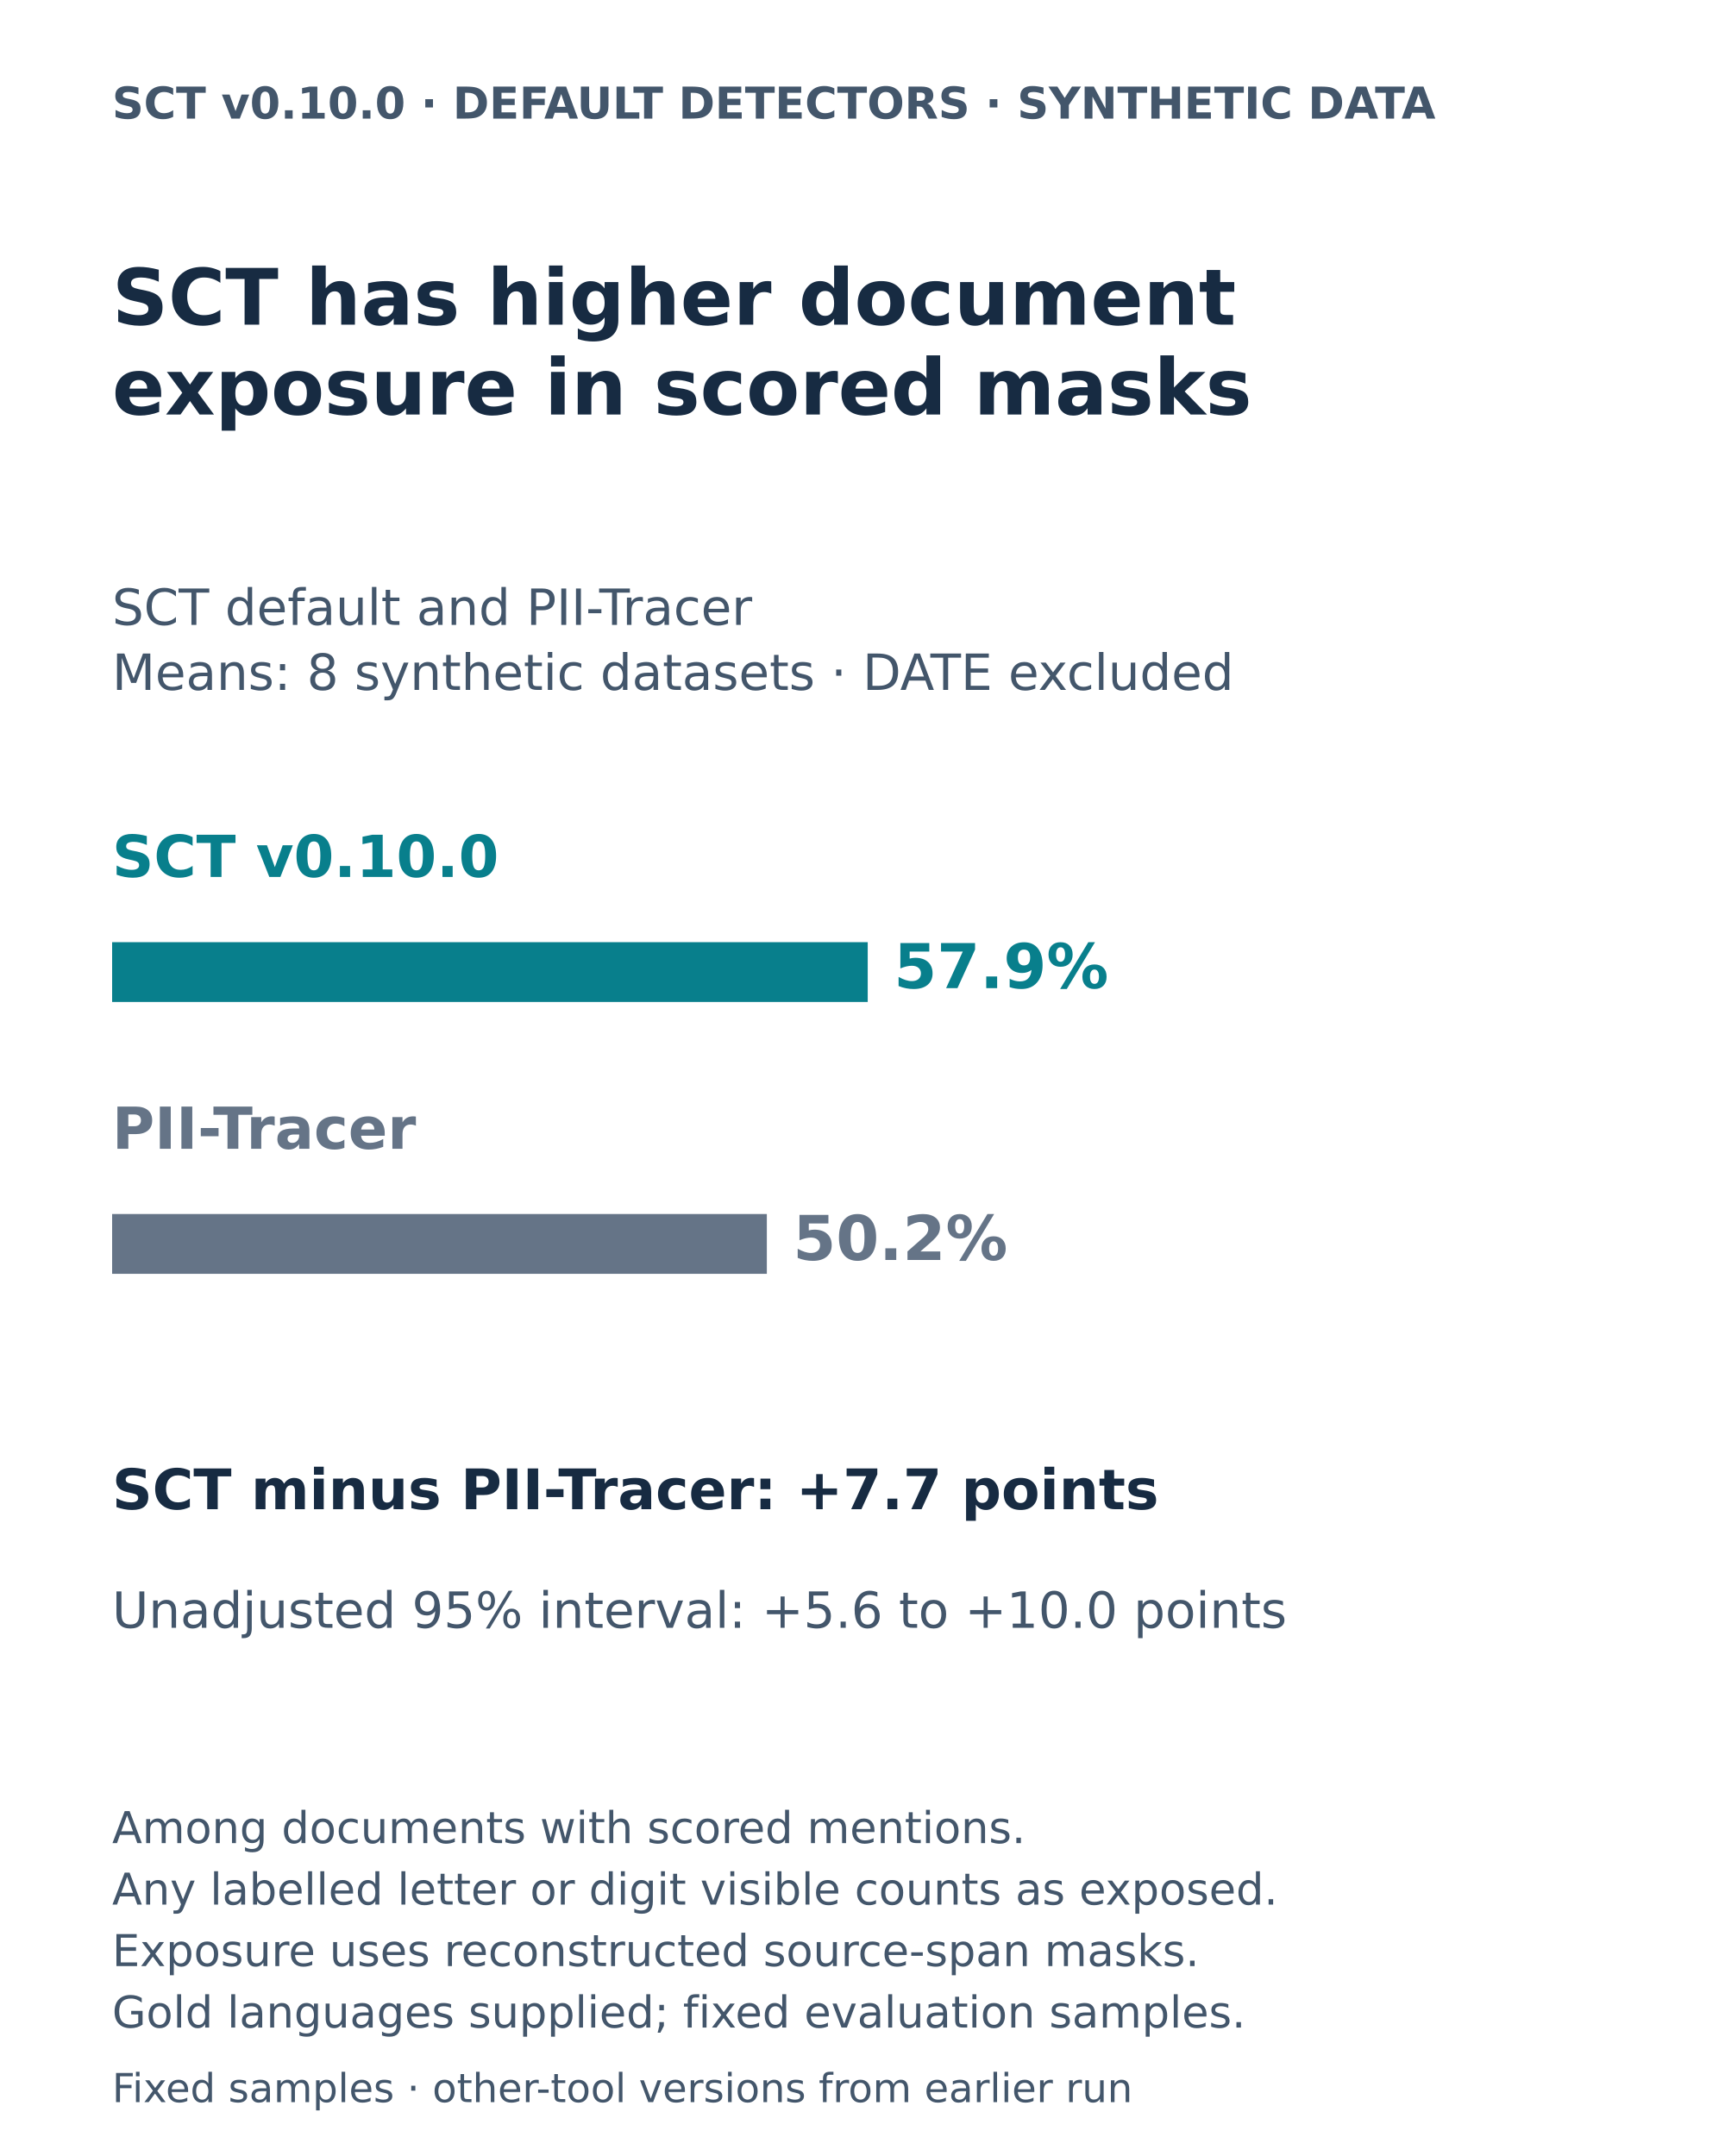
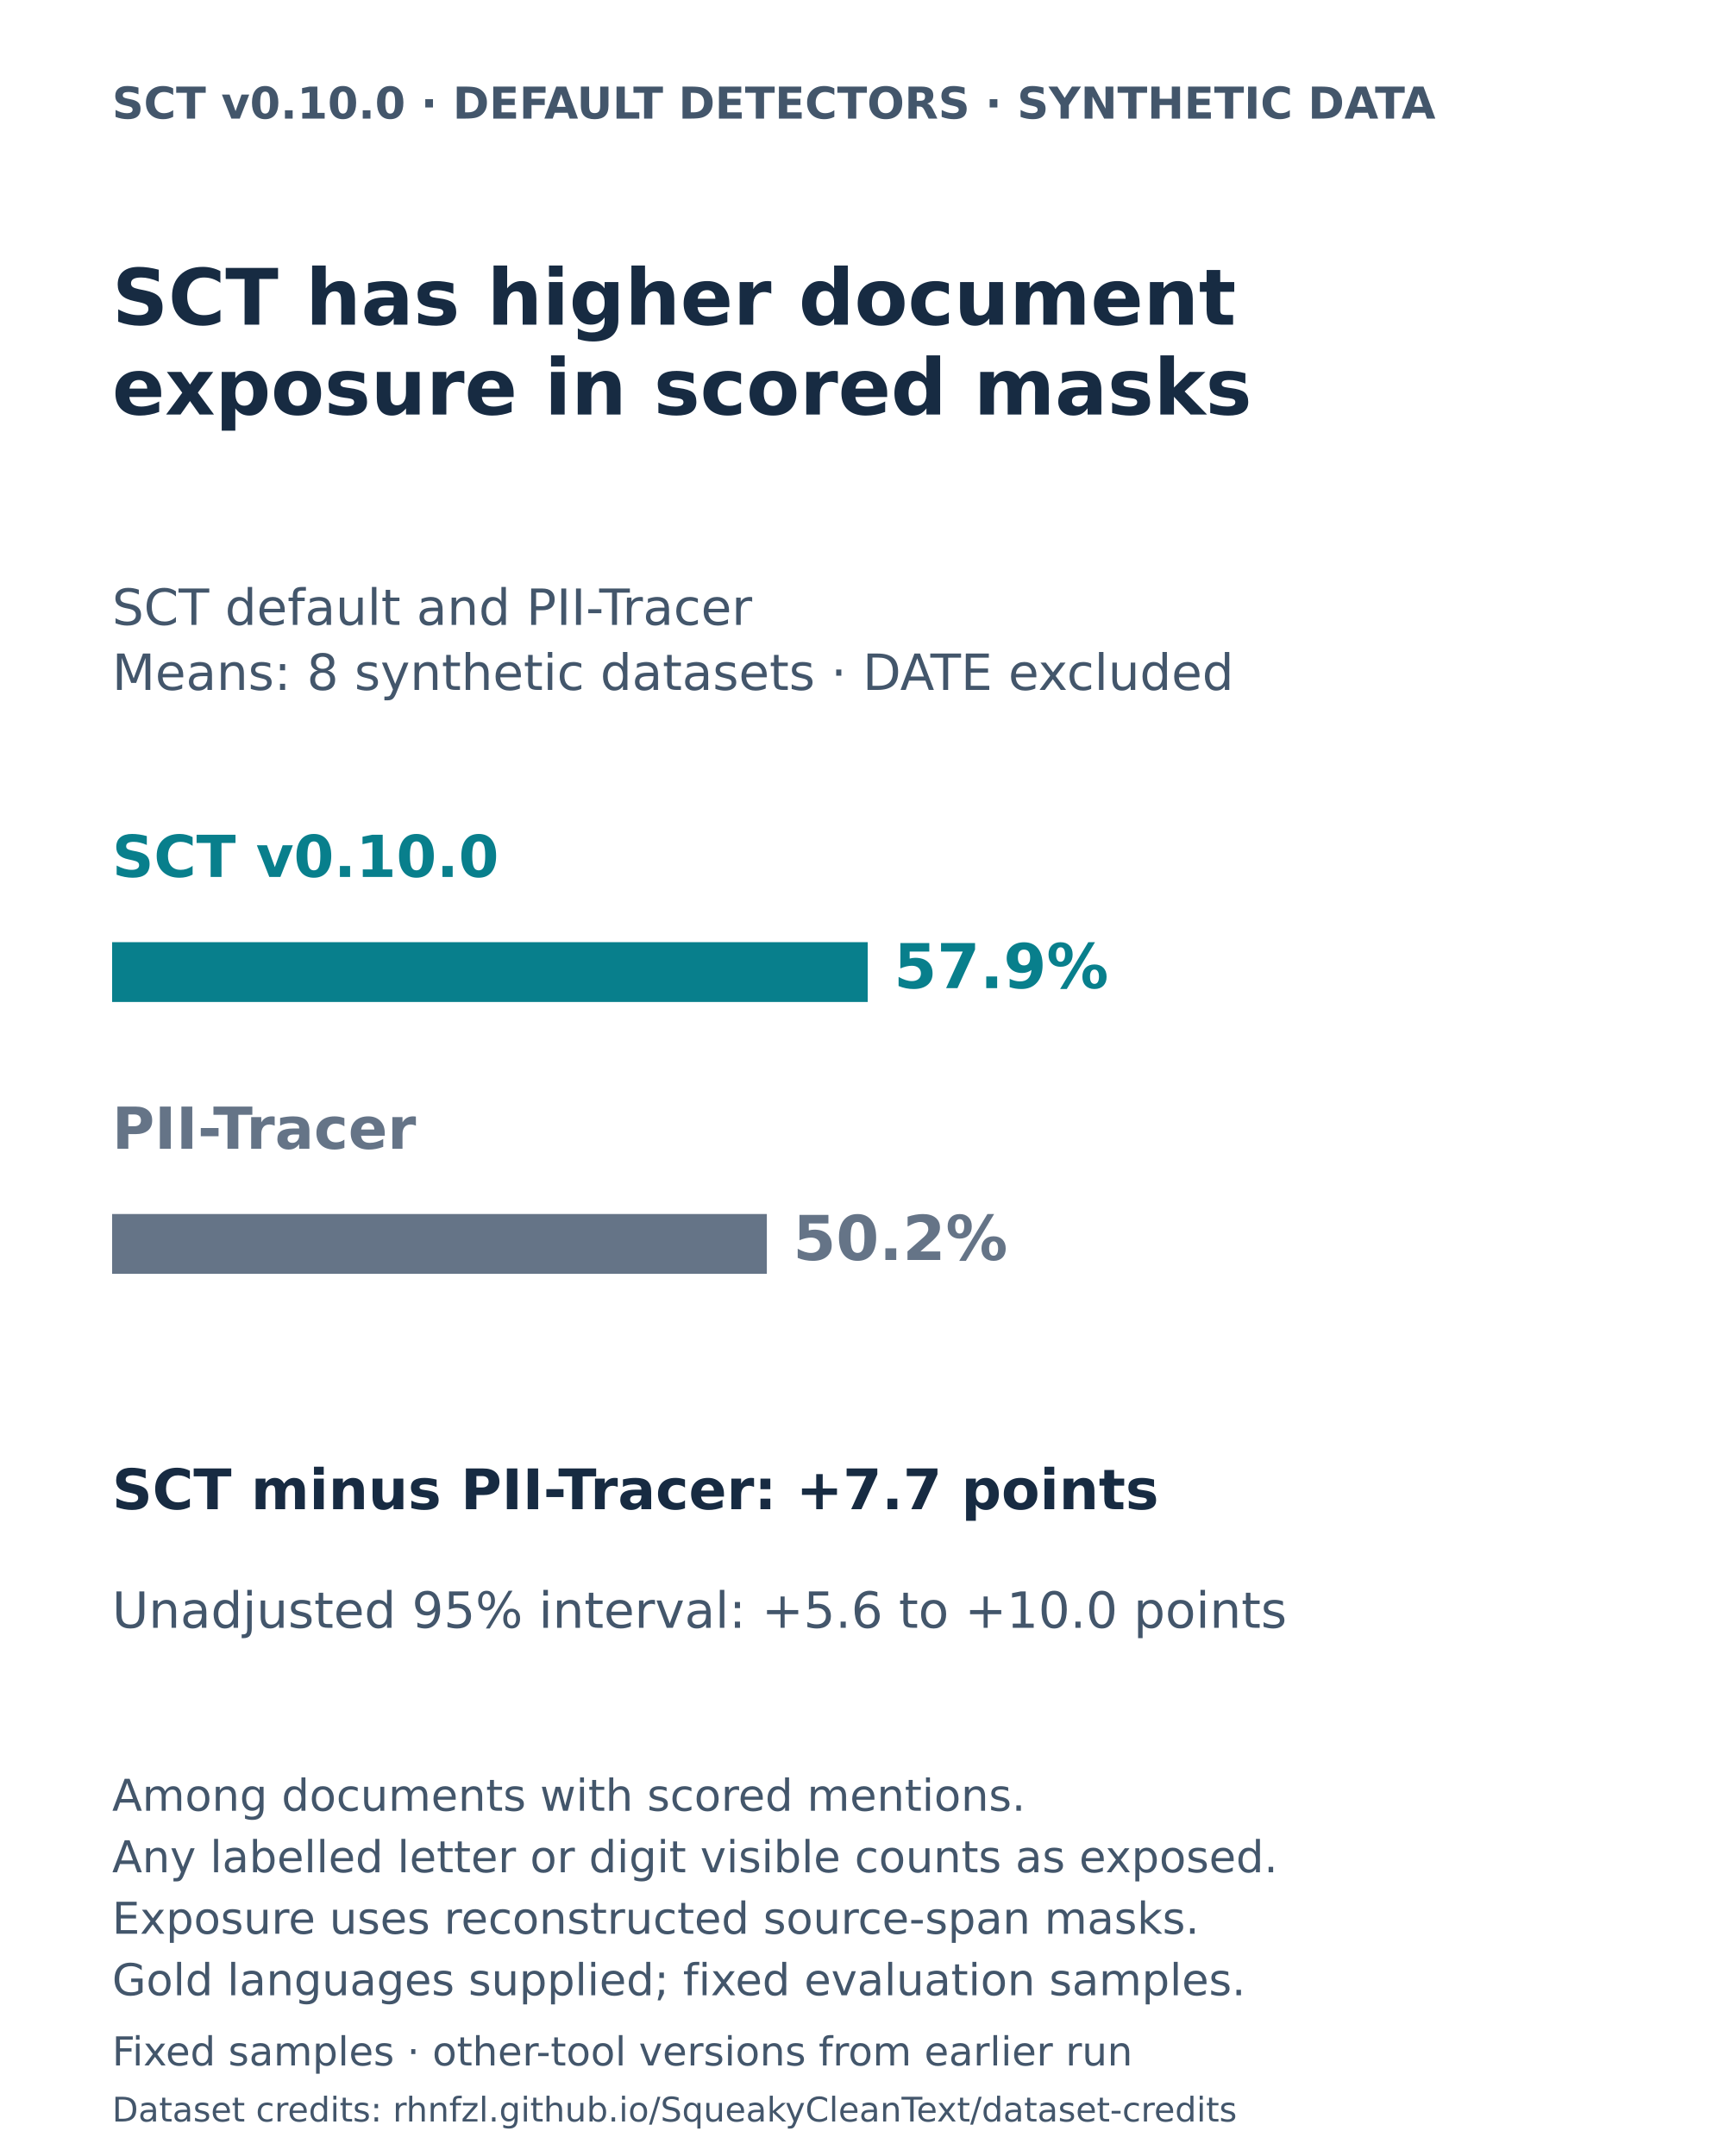
<svg xmlns="http://www.w3.org/2000/svg" width="864pt" height="1080pt" viewBox="0 0 864 1080" version="1.1">
  <defs>
    <style type="text/css">*{stroke-linejoin: round; stroke-linecap: butt}</style>
  </defs>
  <g id="figure_1">
    <g id="patch_1">
      <path d="M 0 1080 L 864 1080 L 864 0 L 0 0 z " style="fill: #ffffff" />
    </g>
    <g id="axes_1">
      <g id="patch_2">
        <path d="M 56.16 691.2 L 807.84 691.2 L 807.84 378 L 56.16 378 z " style="fill: #ffffff" />
      </g>
      <g id="patch_3">
-         <path d="M 56.16 501.918 L 434.615 501.918 L 434.615 471.96 L 56.16 471.96 z " clip-path="url(#p13c32619f7)" style="fill: #087f8c" />
+         <path d="M 56.16 501.918 L 434.615 501.918 L 434.615 471.96 L 56.16 471.96 z " clip-path="url(#pa39aa86530)" style="fill: #087f8c" />
      </g>
      <g id="patch_4">
-         <path d="M 56.16 638.092 L 384.089 638.092 L 384.089 608.134 L 56.16 608.134 z " clip-path="url(#p13c32619f7)" style="fill: #657487" />
+         <path d="M 56.16 638.092 L 384.089 638.092 L 384.089 608.134 L 56.16 608.134 z " clip-path="url(#pa39aa86530)" style="fill: #657487" />
      </g>
      <g id="matplotlib.axis_1" />
      <g id="matplotlib.axis_2" />
      <g id="text_1">
        <text style="font-weight: 700; font-size: 29px; font-family: 'DejaVu Sans'; text-anchor: start; fill: #087f8c" x="56.16" y="439.278" transform="rotate(-0 56.16 439.2783)">SCT v0.10.0</text>
      </g>
      <g id="text_2">
        <text style="font-weight: 700; font-size: 31px; font-family: 'DejaVu Sans'; text-anchor: start; fill: #087f8c" x="447.687" y="494.992" transform="rotate(-0 447.6872 494.9919)">57.9%</text>
      </g>
      <g id="text_3">
        <text style="font-weight: 700; font-size: 29px; font-family: 'DejaVu Sans'; text-anchor: start; fill: #657487" x="56.16" y="575.452" transform="rotate(-0 56.16 575.4522)">PII-Tracer</text>
      </g>
      <g id="text_4">
        <text style="font-weight: 700; font-size: 31px; font-family: 'DejaVu Sans'; text-anchor: start; fill: #657487" x="397.161" y="631.166" transform="rotate(-0 397.1613 631.1658)">50.2%</text>
      </g>
    </g>
    <g id="text_5">
      <text style="font-weight: 700; font-size: 22px; font-family: 'DejaVu Sans'; text-anchor: start; fill: #43566b" x="56.16" y="59.4" transform="rotate(-0 56.16 59.4)">SCT v0.10.0 · DEFAULT DETECTORS · SYNTHETIC DATA</text>
    </g>
    <g id="text_6">
      <text style="font-weight: 700; font-size: 39px; font-family: 'DejaVu Sans'; fill: #172b42" transform="translate(56.16 162.6342)">SCT has higher document</text>
      <text style="font-weight: 700; font-size: 39px; font-family: 'DejaVu Sans'; fill: #172b42" transform="translate(56.16 207.6366)">exposure in scored masks</text>
    </g>
    <g id="text_7">
      <text style="font-size: 25px; font-family: 'DejaVu Sans'; fill: #43566b" transform="translate(56.16 313.0203)">SCT default and PII-Tracer</text>
      <text style="font-size: 25px; font-family: 'DejaVu Sans'; fill: #43566b" transform="translate(56.16 345.5984)">Means: 8 synthetic datasets · DATE excluded</text>
    </g>
    <g id="text_8">
      <text style="font-weight: 700; font-size: 28px; font-family: 'DejaVu Sans'; text-anchor: start; fill: #172b42" x="56.16" y="756" transform="rotate(-0 56.16 756)">SCT minus PII-Tracer: +7.7 points</text>
    </g>
    <g id="text_9">
      <text style="font-size: 25px; font-family: 'DejaVu Sans'; text-anchor: start; fill: #43566b" x="56.16" y="815.4" transform="rotate(-0 56.16 815.4)">Unadjusted 95% interval: +5.6 to +10.0 points</text>
    </g>
    <g id="text_10">
-       <text style="font-size: 22px; font-family: 'DejaVu Sans'; fill: #43566b" transform="translate(56.16 923.2706)">Among documents with scored mentions.</text>
-       <text style="font-size: 22px; font-family: 'DejaVu Sans'; fill: #43566b" transform="translate(56.16 954.0706)">Any labelled letter or digit visible counts as exposed.</text>
-       <text style="font-size: 22px; font-family: 'DejaVu Sans'; fill: #43566b" transform="translate(56.16 984.8706)">Exposure uses reconstructed source-span masks.</text>
-       <text style="font-size: 22px; font-family: 'DejaVu Sans'; fill: #43566b" transform="translate(56.16 1015.671)">Gold languages supplied; fixed evaluation samples.</text>
+       <text style="font-size: 22px; font-family: 'DejaVu Sans'; fill: #43566b" transform="translate(56.16 907.0706)">Among documents with scored mentions.</text>
+       <text style="font-size: 22px; font-family: 'DejaVu Sans'; fill: #43566b" transform="translate(56.16 937.8706)">Any labelled letter or digit visible counts as exposed.</text>
+       <text style="font-size: 22px; font-family: 'DejaVu Sans'; fill: #43566b" transform="translate(56.16 968.6706)">Exposure uses reconstructed source-span masks.</text>
+       <text style="font-size: 22px; font-family: 'DejaVu Sans'; fill: #43566b" transform="translate(56.16 999.4706)">Gold languages supplied; fixed evaluation samples.</text>
    </g>
    <g id="text_11">
-       <text style="font-size: 20px; font-family: 'DejaVu Sans'; text-anchor: start; fill: #43566b" x="56.16" y="1053" transform="rotate(-0 56.16 1053)">Fixed samples · other-tool versions from earlier run</text>
+       <text style="font-size: 20px; font-family: 'DejaVu Sans'; text-anchor: start; fill: #43566b" x="56.16" y="1034.64" transform="rotate(-0 56.16 1034.64)">Fixed samples · other-tool versions from earlier run</text>
+     </g>
+     <g id="text_12">
+       <text style="font-size: 17px; font-family: 'DejaVu Sans'; text-anchor: start; fill: #43566b" x="56.16" y="1062.72" transform="rotate(-0 56.16 1062.72)">Dataset credits: rhnfzl.github.io/SqueakyCleanText/dataset-credits</text>
    </g>
  </g>
  <defs>
-     <clipPath id="p13c32619f7">
+     <clipPath id="pa39aa86530">
      <rect x="56.16" y="378" width="751.68" height="313.2" />
    </clipPath>
  </defs>
</svg>
